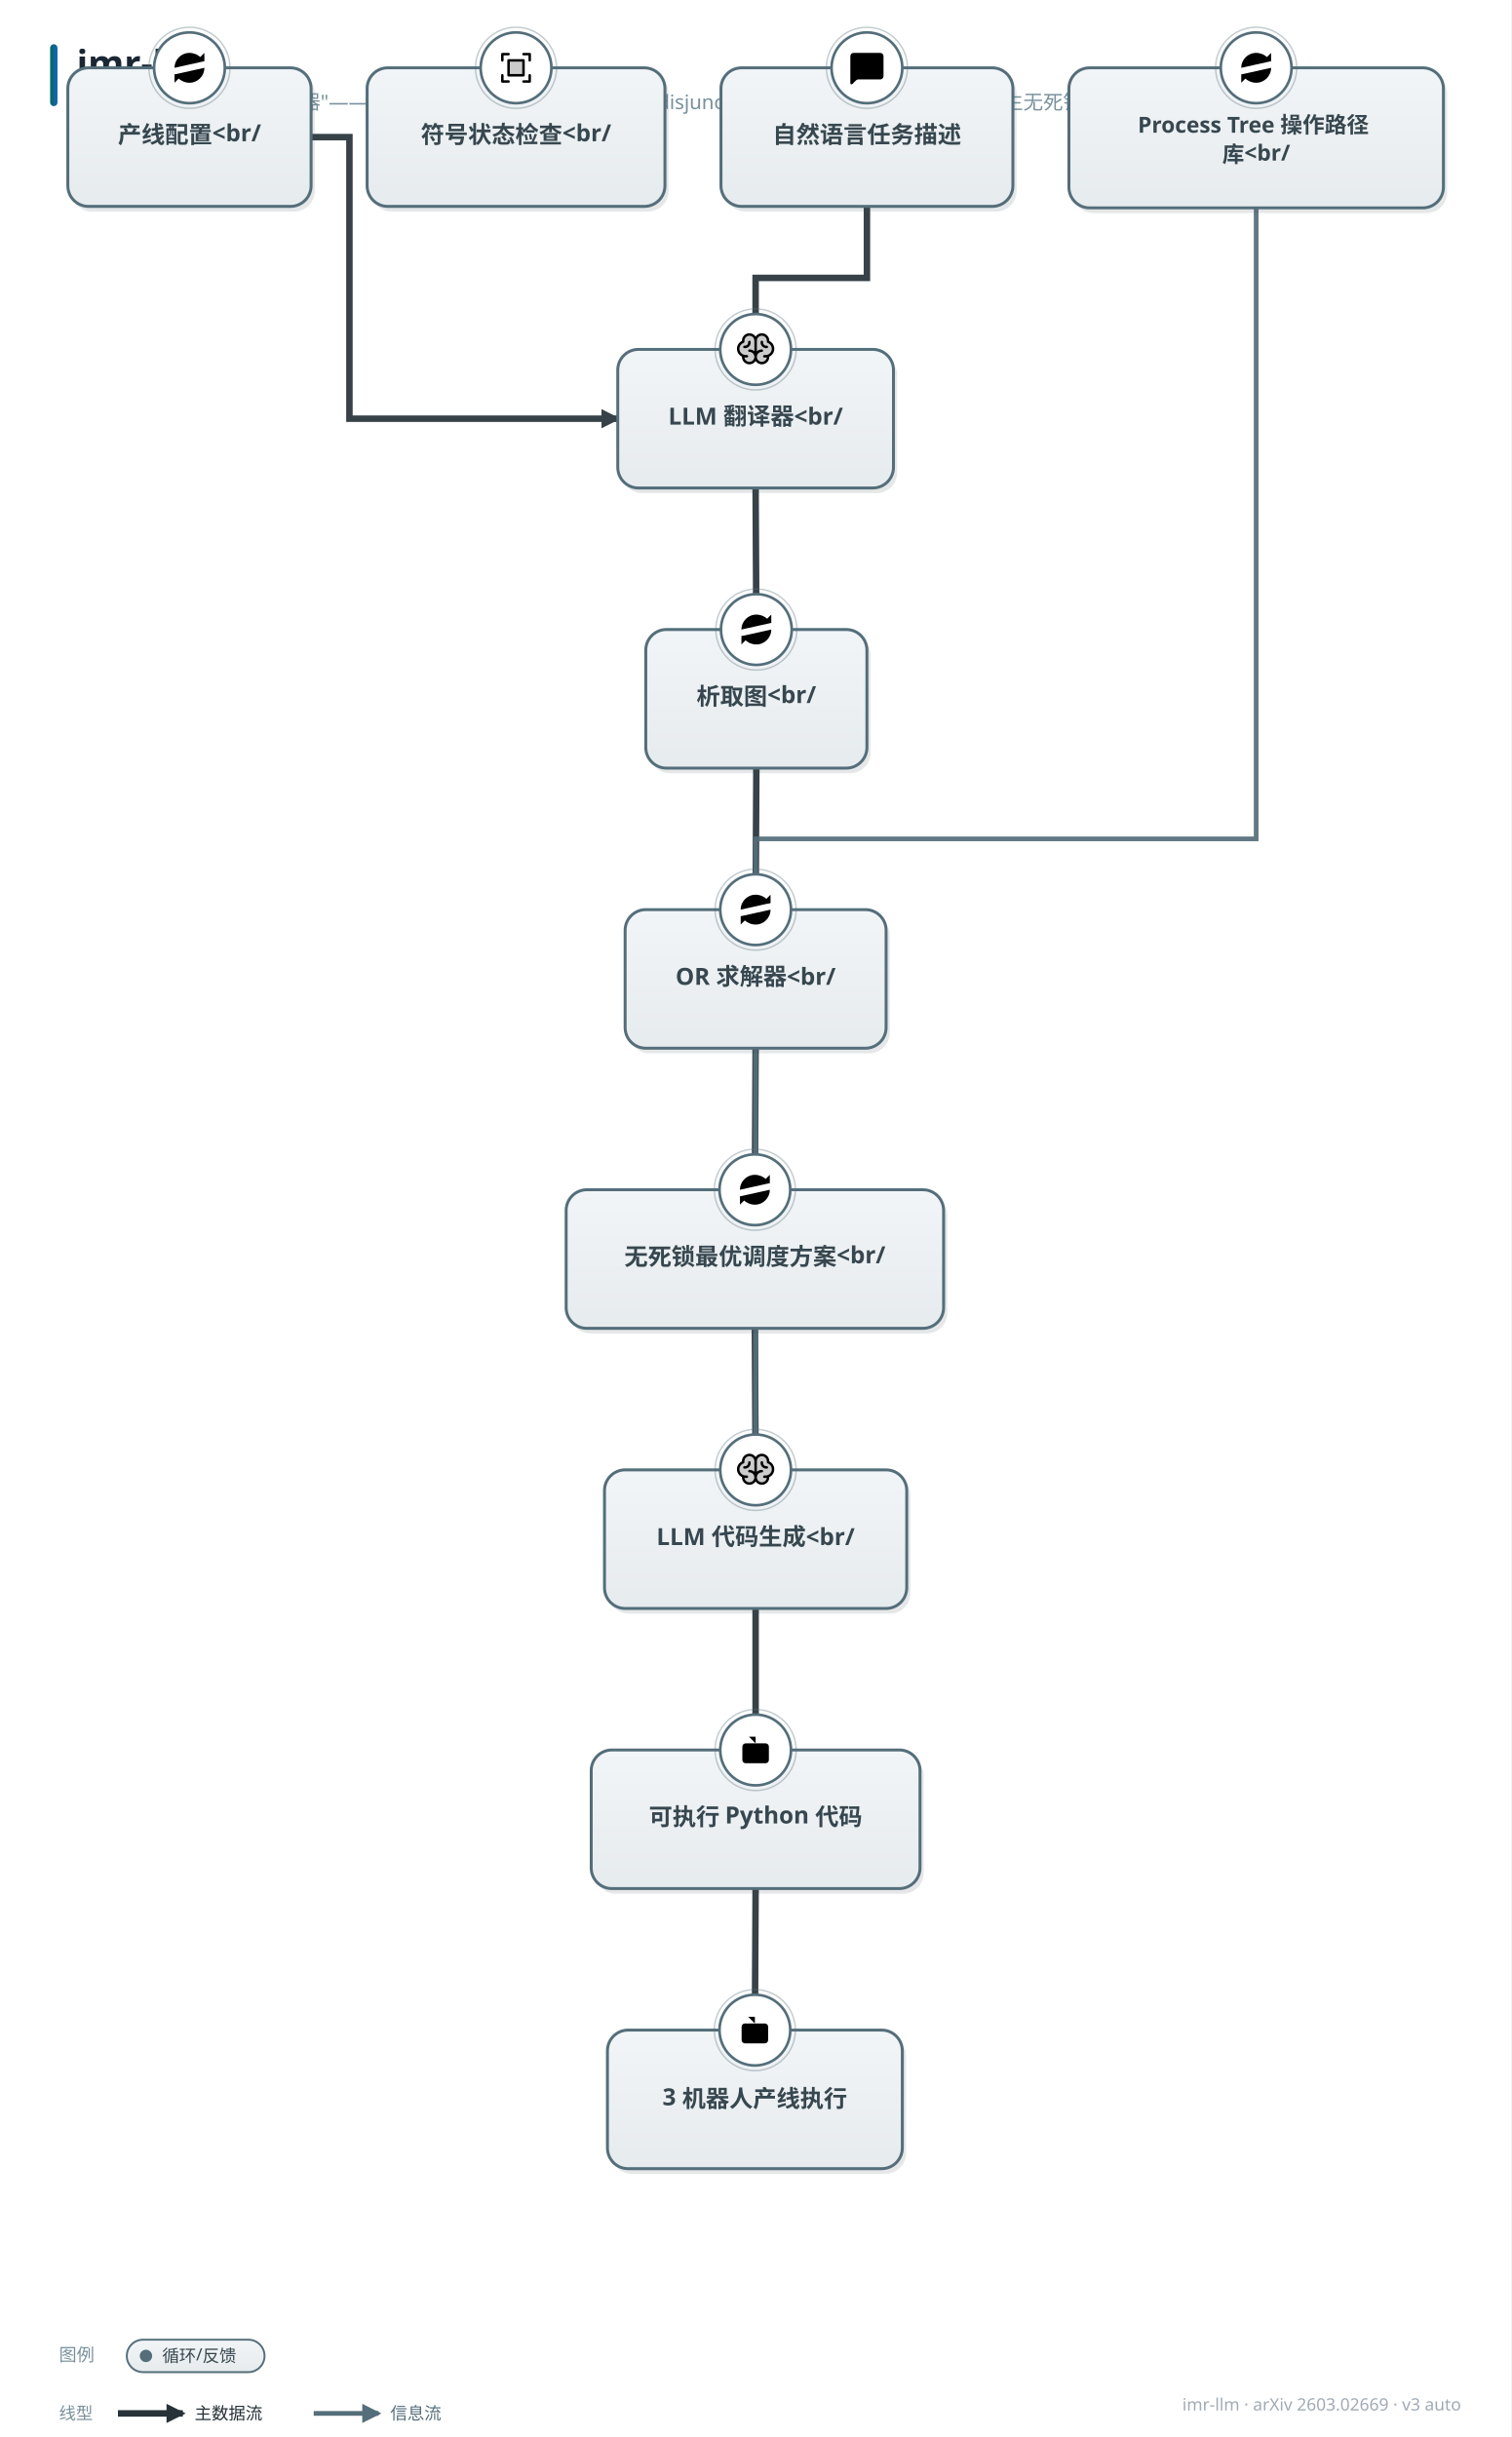
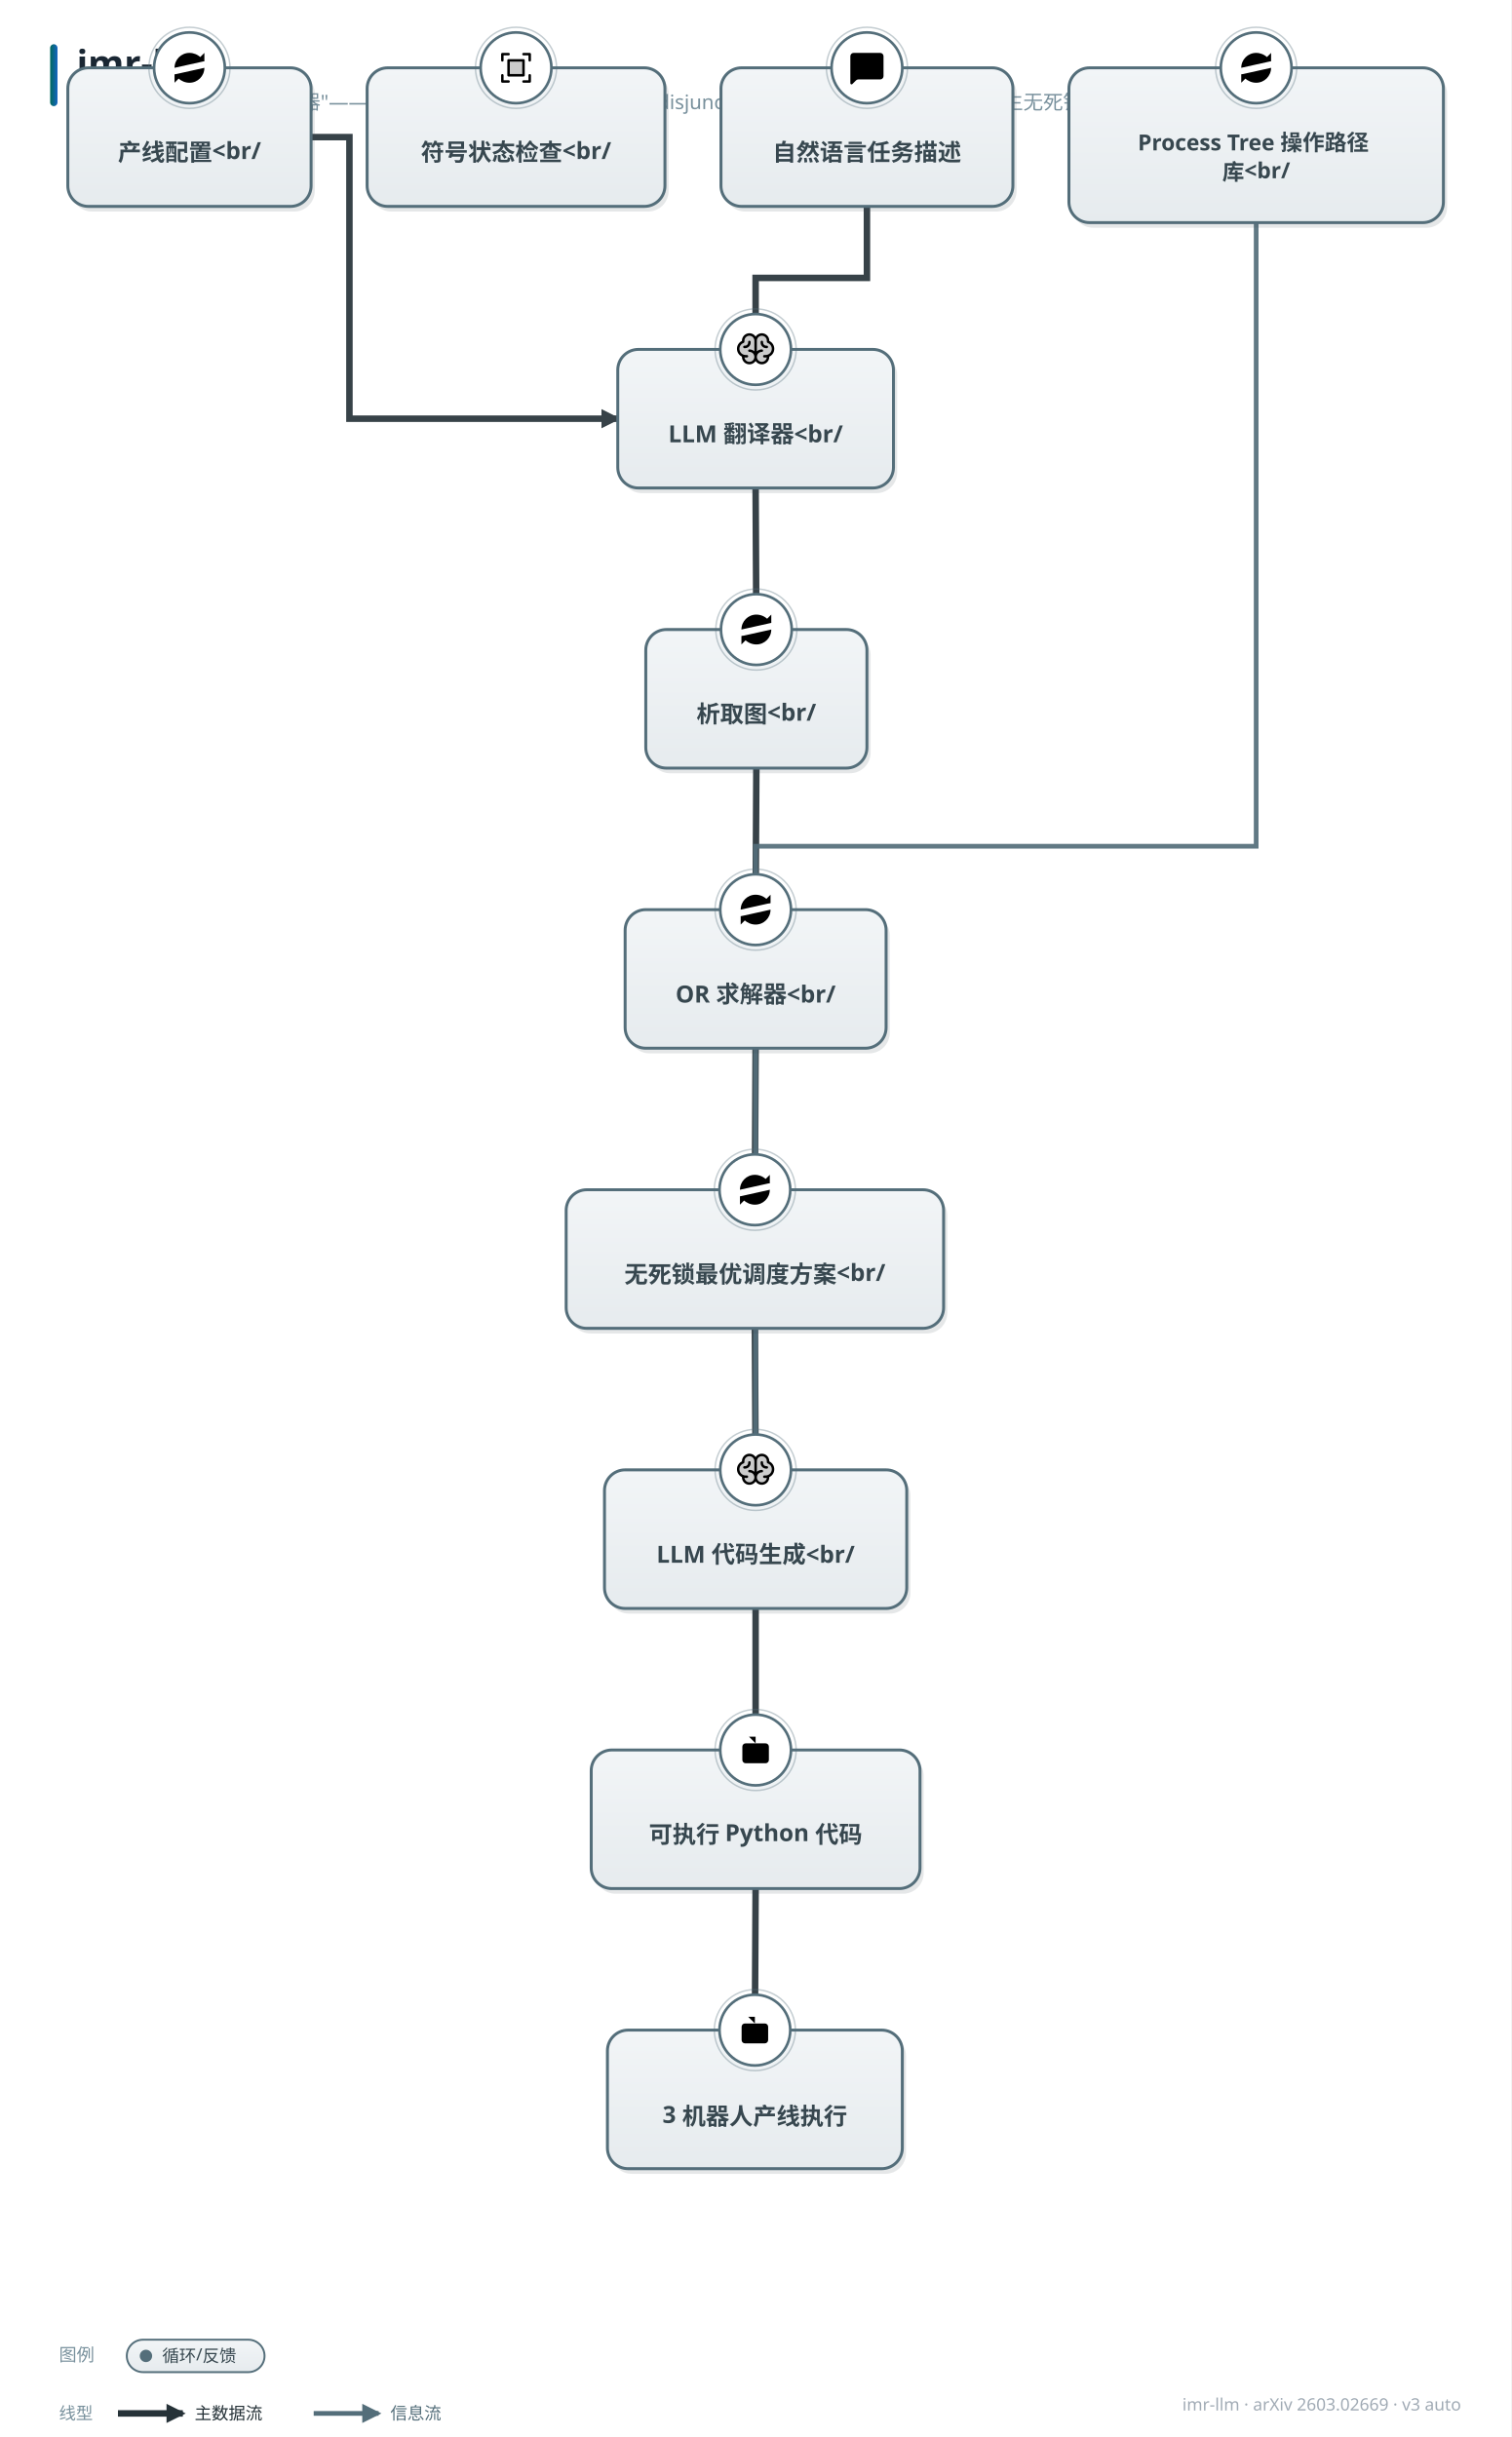
<svg xmlns="http://www.w3.org/2000/svg" width="1025" height="1653" viewBox="0 0 1025 1653" font-family="'PingFang SC','Hiragino Sans GB','Microsoft YaHei','Segoe UI',sans-serif">
  <style>text{font-family:'PingFang SC','Hiragino Sans GB','Microsoft YaHei','Segoe UI',sans-serif;} .lbl{font-weight:700;}</style>
  <defs>
    <linearGradient id="g-data" x1="0" y1="0" x2="0" y2="1">
      <stop offset="0" stop-color="#f1f9f1" />
      <stop offset="1" stop-color="#e2f0e2" />
    </linearGradient>
    <linearGradient id="g-frozen" x1="0" y1="0" x2="0" y2="1">
      <stop offset="0" stop-color="#f0f7fe" />
      <stop offset="1" stop-color="#dcecfb" />
    </linearGradient>
    <linearGradient id="g-train" x1="0" y1="0" x2="0" y2="1">
      <stop offset="0" stop-color="#fff6e8" />
      <stop offset="1" stop-color="#ffedd4" />
    </linearGradient>
    <linearGradient id="g-loss" x1="0" y1="0" x2="0" y2="1">
      <stop offset="0" stop-color="#fdf0f1" />
      <stop offset="1" stop-color="#f9e0e2" />
    </linearGradient>
    <linearGradient id="g-act" x1="0" y1="0" x2="0" y2="1">
      <stop offset="0" stop-color="#f8f1fb" />
      <stop offset="1" stop-color="#f0e4f7" />
    </linearGradient>
    <linearGradient id="g-loop" x1="0" y1="0" x2="0" y2="1">
      <stop offset="0" stop-color="#f2f5f7" />
      <stop offset="1" stop-color="#e6ebee" />
    </linearGradient>
    <linearGradient id="g-env" x1="0" y1="0" x2="0" y2="1">
      <stop offset="0" stop-color="#eef8f6" />
      <stop offset="1" stop-color="#dcf0ec" />
    </linearGradient>
    <linearGradient id="g-mem" x1="0" y1="0" x2="0" y2="1">
      <stop offset="0" stop-color="#fffef0" />
      <stop offset="1" stop-color="#fdf6d8" />
    </linearGradient>
    <linearGradient id="g-reward" x1="0" y1="0" x2="0" y2="1">
      <stop offset="0" stop-color="#fdf2f7" />
      <stop offset="1" stop-color="#f9e2ed" />
    </linearGradient>
    <linearGradient id="g-key" x1="0" y1="0" x2="0" y2="1">
      <stop offset="0" stop-color="#fffaf0" />
      <stop offset="1" stop-color="#fff1d6" />
    </linearGradient>
    <linearGradient id="g-title" x1="0" y1="0" x2="1" y2="0">
      <stop offset="0" stop-color="#00695c" />
      <stop offset="1" stop-color="#1565c0" />
    </linearGradient>
    <marker id="arr-main" viewBox="0 0 10 10" refX="8.5" refY="5" markerWidth="13" markerHeight="13" markerUnits="userSpaceOnUse" orient="auto-start-reverse">
      <path d="M0 0 L10 5 L0 10 z" fill="#546e7a" />
    </marker>
    <marker id="arr-thick" viewBox="0 0 10 10" refX="8.5" refY="5" markerWidth="13" markerHeight="13" markerUnits="userSpaceOnUse" orient="auto-start-reverse">
      <path d="M0 0 L10 5 L0 10 z" fill="#263238" />
    </marker>
    <marker id="arr-thin" viewBox="0 0 10 10" refX="8.5" refY="5" markerWidth="13" markerHeight="13" markerUnits="userSpaceOnUse" orient="auto-start-reverse">
      <path d="M0 0 L10 5 L0 10 z" fill="#9fb0bb" />
    </marker>
    <marker id="arr-fb" viewBox="0 0 10 10" refX="8.5" refY="5" markerWidth="13" markerHeight="13" markerUnits="userSpaceOnUse" orient="auto-start-reverse">
      <path d="M0 0 L10 5 L0 10 z" fill="#1565c0" />
    </marker>
    <marker id="arr-loss" viewBox="0 0 10 10" refX="8.5" refY="5" markerWidth="13" markerHeight="13" markerUnits="userSpaceOnUse" orient="auto-start-reverse">
      <path d="M0 0 L10 5 L0 10 z" fill="#c62828" />
    </marker>
  </defs>
  <rect width="1025" height="1653" fill="#ffffff" />
  <rect x="34" y="30" width="5" height="42" rx="2.5" fill="url(#g-title)" />
  <text x="52" y="52" font-size="25" font-weight="800" fill="#1a2733">imr-llm</text>
  <text x="52" y="74" font-size="13.5" fill="#78909c">IMR-LLM 用 LLM 做"翻译器"——LLM 将自然语言任务转为析取图(disjunctive graph)，由确定性求解器产生无死锁调度；LLM 再从 process </text>
  <text x="991" y="1635" font-size="11.5" fill="#a0aab4" text-anchor="end">imr-llm · arXiv 2603.02669 · v3 auto</text>
  <path d="M 588.0 140.0 L 588.0 188.5 L 512.5 188.5 L 512.5 237.0" fill="none" stroke="#263238" stroke-width="4.4" marker-end="url(#arr-thick)" opacity="0.92" />
  <path d="M 211.0 93.0 L 237.0 93.0 L 237.0 284.0 L 419.0 284.0" fill="none" stroke="#263238" stroke-width="4.4" marker-end="url(#arr-thick)" opacity="0.92" />
  <path d="M 512.5 331.0 L 513.0 427.0" fill="none" stroke="#263238" stroke-width="4.4" marker-end="url(#arr-thick)" opacity="0.92" />
  <path d="M 513.0 521.0 L 512.5 617.0" fill="none" stroke="#263238" stroke-width="4.4" marker-end="url(#arr-thick)" opacity="0.92" />
  <path d="M 512.5 711.0 L 512.0 807.0" fill="none" stroke="#263238" stroke-width="4.4" marker-end="url(#arr-thick)" opacity="0.92" />
  <path d="M 512.0 901.0 L 512.5 997.0" fill="none" stroke="#263238" stroke-width="4.4" marker-end="url(#arr-thick)" opacity="0.92" />
-   <path d="M 852.0 141.0 L 852.0 569.0 L 512.5 569.0 L 512.5 997.0" fill="none" stroke="#546e7a" stroke-width="3.2" marker-end="url(#arr-main)" opacity="0.92" />
+   <path d="M 852.0 151.0 L 852.0 574.0 L 512.5 574.0 L 512.5 997.0" fill="none" stroke="#546e7a" stroke-width="3.2" marker-end="url(#arr-main)" opacity="0.92" />
  <path d="M 512.5 1091.0 L 512.5 1187.0" fill="none" stroke="#263238" stroke-width="4.4" marker-end="url(#arr-thick)" opacity="0.92" />
  <path d="M 512.5 1281.0 L 512.0 1377.0" fill="none" stroke="#263238" stroke-width="4.4" marker-end="url(#arr-thick)" opacity="0.92" />
  <rect x="491.5" y="49.5" width="198" height="94" rx="14" fill="#37474f" opacity="0.13" />
  <rect x="489" y="46" width="198" height="94" rx="14" fill="url(#g-loop)" stroke="#546e7a" stroke-width="2.0" />
  <circle cx="588.0" cy="46" r="24" fill="#ffffff" stroke="#546e7a" stroke-width="1.8" />
  <circle cx="588.0" cy="46" r="27.5" fill="none" stroke="#546e7a" stroke-width="1" opacity="0.35" />
  <g transform="translate(574.5,32.5) scale(1.125)">
    <path d="M22 17a2 2 0 0 1-2 2H6.828a2 2 0 0 0-1.414.586l-2.202 2.202A.71.71 0 0 1 2 21.286V5a2 2 0 0 1 2-2h16a2 2 0 0 1 2 2z" />
  </g>
-   <text x="588.0" y="97" font-size="16" class="lbl" fill="#37474f" text-anchor="middle">自然语言任务描述</text>
+   <text x="588.0" y="109" font-size="16" class="lbl" fill="#37474f" text-anchor="middle">自然语言任务描述</text>
  <rect x="48.5" y="49.5" width="165" height="94" rx="14" fill="#37474f" opacity="0.13" />
  <rect x="46" y="46" width="165" height="94" rx="14" fill="url(#g-loop)" stroke="#546e7a" stroke-width="2.0" />
  <circle cx="128.5" cy="46" r="24" fill="#ffffff" stroke="#546e7a" stroke-width="1.8" />
  <circle cx="128.5" cy="46" r="27.5" fill="none" stroke="#546e7a" stroke-width="1" opacity="0.35" />
  <g transform="translate(115.0,32.5) scale(1.125)">
    <path d="M3 12a9 9 0 0 1 9-9 9.75 9.75 0 0 1 6.74 2.74L21 8" />
    <path d="M21 3v5h-5" />
    <path d="M21 12a9 9 0 0 1-9 9 9.75 9.75 0 0 1-6.74-2.74L3 16" />
    <path d="M8 16H3v5" />
  </g>
-   <text x="128.5" y="97" font-size="16" class="lbl" fill="#37474f" text-anchor="middle">产线配置&lt;br/</text>
+   <text x="128.5" y="109" font-size="16" class="lbl" fill="#37474f" text-anchor="middle">产线配置&lt;br/</text>
  <rect x="421.5" y="240.5" width="187" height="94" rx="14" fill="#37474f" opacity="0.13" />
  <rect x="419" y="237" width="187" height="94" rx="14" fill="url(#g-loop)" stroke="#546e7a" stroke-width="2.0" />
  <circle cx="512.5" cy="237" r="24" fill="#ffffff" stroke="#546e7a" stroke-width="1.8" />
  <circle cx="512.5" cy="237" r="27.5" fill="none" stroke="#546e7a" stroke-width="1" opacity="0.35" />
  <g transform="translate(499.0,223.5) scale(0.1055)">
    <path d="M240,124a48,48,0,0,1-32,45.27h0V176a40,40,0,0,1-80,0,40,40,0,0,1-80,0v-6.73h0a48,48,0,0,1,0-90.54V72a40,40,0,0,1,80,0,40,40,0,0,1,80,0v6.73A48,48,0,0,1,240,124Z" opacity="0.2" />
    <path d="M248,124a56.11,56.11,0,0,0-32-50.61V72a48,48,0,0,0-88-26.49A48,48,0,0,0,40,72v1.39a56,56,0,0,0,0,101.2V176a48,48,0,0,0,88,26.49A48,48,0,0,0,216,176v-1.41A56.09,56.09,0,0,0,248,124ZM88,208a32,32,0,0,1-31.81-28.56A55.87,55.87,0,0,0,64,180h8a8,8,0,0,0,0-16H64A40,40,0,0,1,50.67,86.27,8,8,0,0,0,56,78.73V72a32,32,0,0,1,64,0v68.26A47.8,47.8,0,0,0,88,128a8,8,0,0,0,0,16,32,32,0,0,1,0,64Zm104-44h-8a8,8,0,0,0,0,16h8a55.87,55.87,0,0,0,7.81-.56A32,32,0,1,1,168,144a8,8,0,0,0,0-16,47.8,47.8,0,0,0-32,12.26V72a32,32,0,0,1,64,0v6.73a8,8,0,0,0,5.33,7.54A40,40,0,0,1,192,164Zm16-52a8,8,0,0,1-8,8h-4a36,36,0,0,1-36-36V80a8,8,0,0,1,16,0v4a20,20,0,0,0,20,20h4A8,8,0,0,1,208,112ZM60,120H56a8,8,0,0,1,0-16h4A20,20,0,0,0,80,84V80a8,8,0,0,1,16,0v4A36,36,0,0,1,60,120Z" />
  </g>
-   <text x="512.5" y="288" font-size="16" class="lbl" fill="#37474f" text-anchor="middle">LLM 翻译器&lt;br/</text>
+   <text x="512.5" y="300" font-size="16" class="lbl" fill="#37474f" text-anchor="middle">LLM 翻译器&lt;br/</text>
  <rect x="440.5" y="430.5" width="150" height="94" rx="14" fill="#37474f" opacity="0.13" />
  <rect x="438" y="427" width="150" height="94" rx="14" fill="url(#g-loop)" stroke="#546e7a" stroke-width="2.0" />
  <circle cx="513.0" cy="427" r="24" fill="#ffffff" stroke="#546e7a" stroke-width="1.8" />
  <circle cx="513.0" cy="427" r="27.5" fill="none" stroke="#546e7a" stroke-width="1" opacity="0.35" />
  <g transform="translate(499.5,413.5) scale(1.125)">
    <path d="M3 12a9 9 0 0 1 9-9 9.75 9.75 0 0 1 6.74 2.74L21 8" />
    <path d="M21 3v5h-5" />
    <path d="M21 12a9 9 0 0 1-9 9 9.75 9.75 0 0 1-6.74-2.74L3 16" />
    <path d="M8 16H3v5" />
  </g>
-   <text x="513.0" y="478" font-size="16" class="lbl" fill="#37474f" text-anchor="middle">析取图&lt;br/</text>
+   <text x="513.0" y="490" font-size="16" class="lbl" fill="#37474f" text-anchor="middle">析取图&lt;br/</text>
  <rect x="426.5" y="620.5" width="177" height="94" rx="14" fill="#37474f" opacity="0.13" />
  <rect x="424" y="617" width="177" height="94" rx="14" fill="url(#g-loop)" stroke="#546e7a" stroke-width="2.0" />
  <circle cx="512.5" cy="617" r="24" fill="#ffffff" stroke="#546e7a" stroke-width="1.8" />
  <circle cx="512.5" cy="617" r="27.5" fill="none" stroke="#546e7a" stroke-width="1" opacity="0.35" />
  <g transform="translate(499.0,603.5) scale(1.125)">
    <path d="M3 12a9 9 0 0 1 9-9 9.75 9.75 0 0 1 6.74 2.74L21 8" />
    <path d="M21 3v5h-5" />
    <path d="M21 12a9 9 0 0 1-9 9 9.75 9.75 0 0 1-6.74-2.74L3 16" />
    <path d="M8 16H3v5" />
  </g>
-   <text x="512.5" y="668" font-size="16" class="lbl" fill="#37474f" text-anchor="middle">OR 求解器&lt;br/</text>
+   <text x="512.5" y="680" font-size="16" class="lbl" fill="#37474f" text-anchor="middle">OR 求解器&lt;br/</text>
  <rect x="386.5" y="810.5" width="256" height="94" rx="14" fill="#37474f" opacity="0.13" />
  <rect x="384" y="807" width="256" height="94" rx="14" fill="url(#g-loop)" stroke="#546e7a" stroke-width="2.0" />
  <circle cx="512.0" cy="807" r="24" fill="#ffffff" stroke="#546e7a" stroke-width="1.8" />
  <circle cx="512.0" cy="807" r="27.5" fill="none" stroke="#546e7a" stroke-width="1" opacity="0.35" />
  <g transform="translate(498.5,793.5) scale(1.125)">
    <path d="M3 12a9 9 0 0 1 9-9 9.75 9.75 0 0 1 6.74 2.74L21 8" />
    <path d="M21 3v5h-5" />
    <path d="M21 12a9 9 0 0 1-9 9 9.75 9.75 0 0 1-6.74-2.74L3 16" />
    <path d="M8 16H3v5" />
  </g>
-   <text x="512.0" y="858" font-size="16" class="lbl" fill="#37474f" text-anchor="middle">无死锁最优调度方案&lt;br/</text>
-   <rect x="727.5" y="49.5" width="254" height="95" rx="14" fill="#37474f" opacity="0.13" />
-   <rect x="725" y="46" width="254" height="95" rx="14" fill="url(#g-loop)" stroke="#546e7a" stroke-width="2.0" />
+   <text x="512.0" y="870" font-size="16" class="lbl" fill="#37474f" text-anchor="middle">无死锁最优调度方案&lt;br/</text>
+   <rect x="727.5" y="49.5" width="254" height="105" rx="14" fill="#37474f" opacity="0.13" />
+   <rect x="725" y="46" width="254" height="105" rx="14" fill="url(#g-loop)" stroke="#546e7a" stroke-width="2.0" />
  <circle cx="852.0" cy="46" r="24" fill="#ffffff" stroke="#546e7a" stroke-width="1.8" />
  <circle cx="852.0" cy="46" r="27.5" fill="none" stroke="#546e7a" stroke-width="1" opacity="0.35" />
  <g transform="translate(838.5,32.5) scale(1.125)">
    <path d="M3 12a9 9 0 0 1 9-9 9.75 9.75 0 0 1 6.74 2.74L21 8" />
    <path d="M21 3v5h-5" />
    <path d="M21 12a9 9 0 0 1-9 9 9.75 9.75 0 0 1-6.74-2.74L3 16" />
    <path d="M8 16H3v5" />
  </g>
-   <text x="852.0" y="90" font-size="15" class="lbl" fill="#37474f" text-anchor="middle">
+   <text x="852.0" y="102" font-size="15" class="lbl" fill="#37474f" text-anchor="middle">
    <tspan x="852.0" dy="0">Process Tree 操作路径</tspan>
    <tspan x="852.0" dy="20">库&lt;br/</tspan>
  </text>
  <rect x="412.5" y="1000.5" width="205" height="94" rx="14" fill="#37474f" opacity="0.13" />
  <rect x="410" y="997" width="205" height="94" rx="14" fill="url(#g-loop)" stroke="#546e7a" stroke-width="2.0" />
  <circle cx="512.5" cy="997" r="24" fill="#ffffff" stroke="#546e7a" stroke-width="1.8" />
  <circle cx="512.5" cy="997" r="27.5" fill="none" stroke="#546e7a" stroke-width="1" opacity="0.35" />
  <g transform="translate(499.0,983.5) scale(0.1055)">
    <path d="M240,124a48,48,0,0,1-32,45.27h0V176a40,40,0,0,1-80,0,40,40,0,0,1-80,0v-6.73h0a48,48,0,0,1,0-90.54V72a40,40,0,0,1,80,0,40,40,0,0,1,80,0v6.73A48,48,0,0,1,240,124Z" opacity="0.2" />
    <path d="M248,124a56.11,56.11,0,0,0-32-50.61V72a48,48,0,0,0-88-26.49A48,48,0,0,0,40,72v1.39a56,56,0,0,0,0,101.2V176a48,48,0,0,0,88,26.49A48,48,0,0,0,216,176v-1.41A56.09,56.09,0,0,0,248,124ZM88,208a32,32,0,0,1-31.81-28.56A55.87,55.87,0,0,0,64,180h8a8,8,0,0,0,0-16H64A40,40,0,0,1,50.67,86.27,8,8,0,0,0,56,78.73V72a32,32,0,0,1,64,0v68.26A47.8,47.8,0,0,0,88,128a8,8,0,0,0,0,16,32,32,0,0,1,0,64Zm104-44h-8a8,8,0,0,0,0,16h8a55.87,55.87,0,0,0,7.81-.56A32,32,0,1,1,168,144a8,8,0,0,0,0-16,47.8,47.8,0,0,0-32,12.26V72a32,32,0,0,1,64,0v6.73a8,8,0,0,0,5.33,7.54A40,40,0,0,1,192,164Zm16-52a8,8,0,0,1-8,8h-4a36,36,0,0,1-36-36V80a8,8,0,0,1,16,0v4a20,20,0,0,0,20,20h4A8,8,0,0,1,208,112ZM60,120H56a8,8,0,0,1,0-16h4A20,20,0,0,0,80,84V80a8,8,0,0,1,16,0v4A36,36,0,0,1,60,120Z" />
  </g>
-   <text x="512.5" y="1048" font-size="16" class="lbl" fill="#37474f" text-anchor="middle">LLM 代码生成&lt;br/</text>
+   <text x="512.5" y="1060" font-size="16" class="lbl" fill="#37474f" text-anchor="middle">LLM 代码生成&lt;br/</text>
  <rect x="403.5" y="1190.5" width="223" height="94" rx="14" fill="#37474f" opacity="0.13" />
  <rect x="401" y="1187" width="223" height="94" rx="14" fill="url(#g-loop)" stroke="#546e7a" stroke-width="2.0" />
  <circle cx="512.5" cy="1187" r="24" fill="#ffffff" stroke="#546e7a" stroke-width="1.8" />
  <circle cx="512.5" cy="1187" r="27.5" fill="none" stroke="#546e7a" stroke-width="1" opacity="0.35" />
  <g transform="translate(499.0,1173.5) scale(1.125)">
    <path d="M12 8V4H8" />
    <rect width="16" height="12" x="4" y="8" rx="2" />
    <path d="M2 14h2" />
    <path d="M20 14h2" />
    <path d="M15 13v2" />
    <path d="M9 13v2" />
  </g>
-   <text x="512.5" y="1238" font-size="16" class="lbl" fill="#37474f" text-anchor="middle">可执行 Python 代码</text>
+   <text x="512.5" y="1250" font-size="16" class="lbl" fill="#37474f" text-anchor="middle">可执行 Python 代码</text>
  <rect x="414.5" y="1380.5" width="200" height="94" rx="14" fill="#37474f" opacity="0.13" />
  <rect x="412" y="1377" width="200" height="94" rx="14" fill="url(#g-loop)" stroke="#546e7a" stroke-width="2.0" />
  <circle cx="512.0" cy="1377" r="24" fill="#ffffff" stroke="#546e7a" stroke-width="1.8" />
  <circle cx="512.0" cy="1377" r="27.5" fill="none" stroke="#546e7a" stroke-width="1" opacity="0.35" />
  <g transform="translate(498.5,1363.5) scale(1.125)">
    <path d="M12 8V4H8" />
    <rect width="16" height="12" x="4" y="8" rx="2" />
    <path d="M2 14h2" />
    <path d="M20 14h2" />
    <path d="M15 13v2" />
    <path d="M9 13v2" />
  </g>
-   <text x="512.0" y="1428" font-size="16" class="lbl" fill="#37474f" text-anchor="middle">3 机器人产线执行</text>
+   <text x="512.0" y="1440" font-size="16" class="lbl" fill="#37474f" text-anchor="middle">3 机器人产线执行</text>
  <rect x="251.5" y="49.5" width="202" height="94" rx="14" fill="#37474f" opacity="0.13" />
  <rect x="249" y="46" width="202" height="94" rx="14" fill="url(#g-loop)" stroke="#546e7a" stroke-width="2.0" />
  <circle cx="350.0" cy="46" r="24" fill="#ffffff" stroke="#546e7a" stroke-width="1.8" />
  <circle cx="350.0" cy="46" r="27.5" fill="none" stroke="#546e7a" stroke-width="1" opacity="0.35" />
  <g transform="translate(336.5,32.5) scale(0.1055)">
    <path d="M176,80v96H80V80Z" opacity="0.2" />
    <path d="M224,40V80a8,8,0,0,1-16,0V48H176a8,8,0,0,1,0-16h40A8,8,0,0,1,224,40ZM80,208H48V176a8,8,0,0,0-16,0v40a8,8,0,0,0,8,8H80a8,8,0,0,0,0-16Zm136-40a8,8,0,0,0-8,8v32H176a8,8,0,0,0,0,16h40a8,8,0,0,0,8-8V176A8,8,0,0,0,216,168ZM40,88a8,8,0,0,0,8-8V48H80a8,8,0,0,0,0-16H40a8,8,0,0,0-8,8V80A8,8,0,0,0,40,88ZM80,72h96a8,8,0,0,1,8,8v96a8,8,0,0,1-8,8H80a8,8,0,0,1-8-8V80A8,8,0,0,1,80,72Zm8,96h80V88H88Z" />
  </g>
-   <text x="350.0" y="97" font-size="16" class="lbl" fill="#37474f" text-anchor="middle">符号状态检查&lt;br/</text>
+   <text x="350.0" y="109" font-size="16" class="lbl" fill="#37474f" text-anchor="middle">符号状态检查&lt;br/</text>
  <text x="40" y="1601.5" font-size="12" fill="#78909c">图例</text>
  <g>
    <rect x="86" y="1587" width="93.43" height="22" rx="11" fill="url(#g-loop)" stroke="#546e7a" stroke-width="1.3" />
    <circle cx="99" cy="1598" r="4.2" fill="#546e7a" />
    <text x="110" y="1602" font-size="11.5" fill="#37474f">循环/反馈</text>
  </g>
  <text x="40" y="1641" font-size="11.5" fill="#78909c">线型</text>
  <g>
    <path d="M 80 1637 h 44" stroke="#263238" stroke-width="4.4" marker-end="url(#arr-thick)" />
    <text x="132" y="1641" font-size="11.5" fill="#263238">主数据流</text>
  </g>
  <g>
    <path d="M 212.76 1637 h 44" stroke="#546e7a" stroke-width="3.2" marker-end="url(#arr-main)" />
    <text x="264.76" y="1641" font-size="11.5" fill="#546e7a">信息流</text>
  </g>
</svg>
